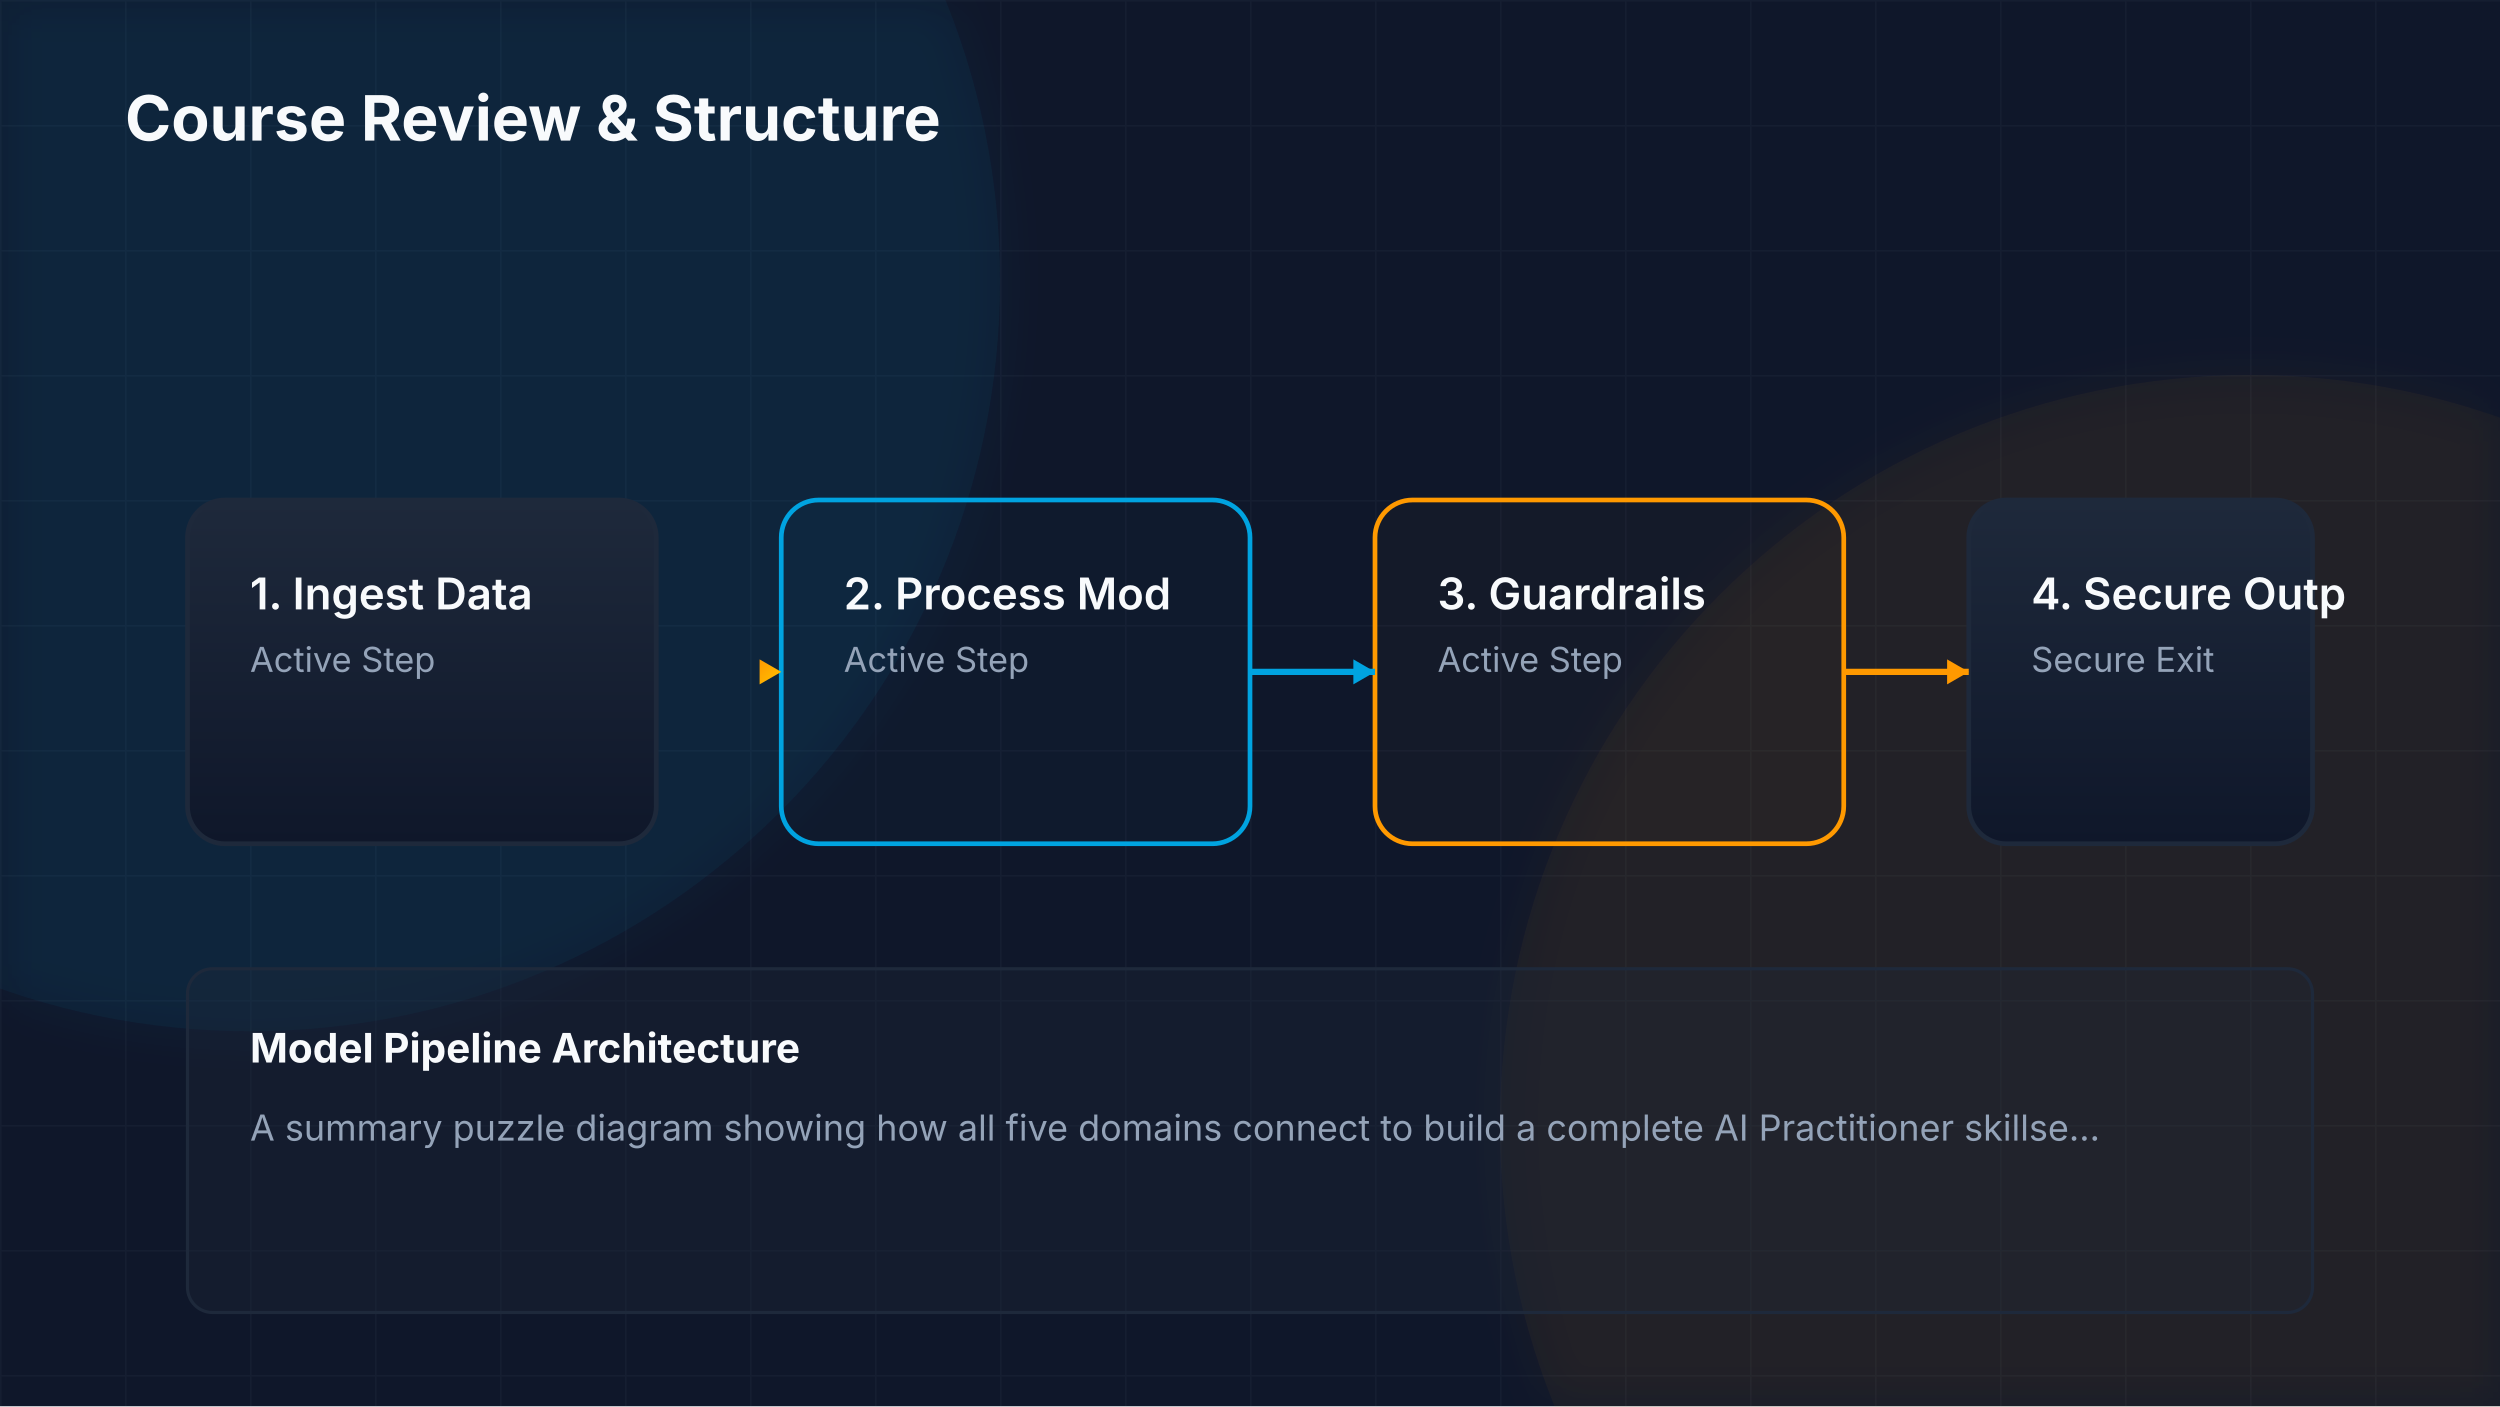
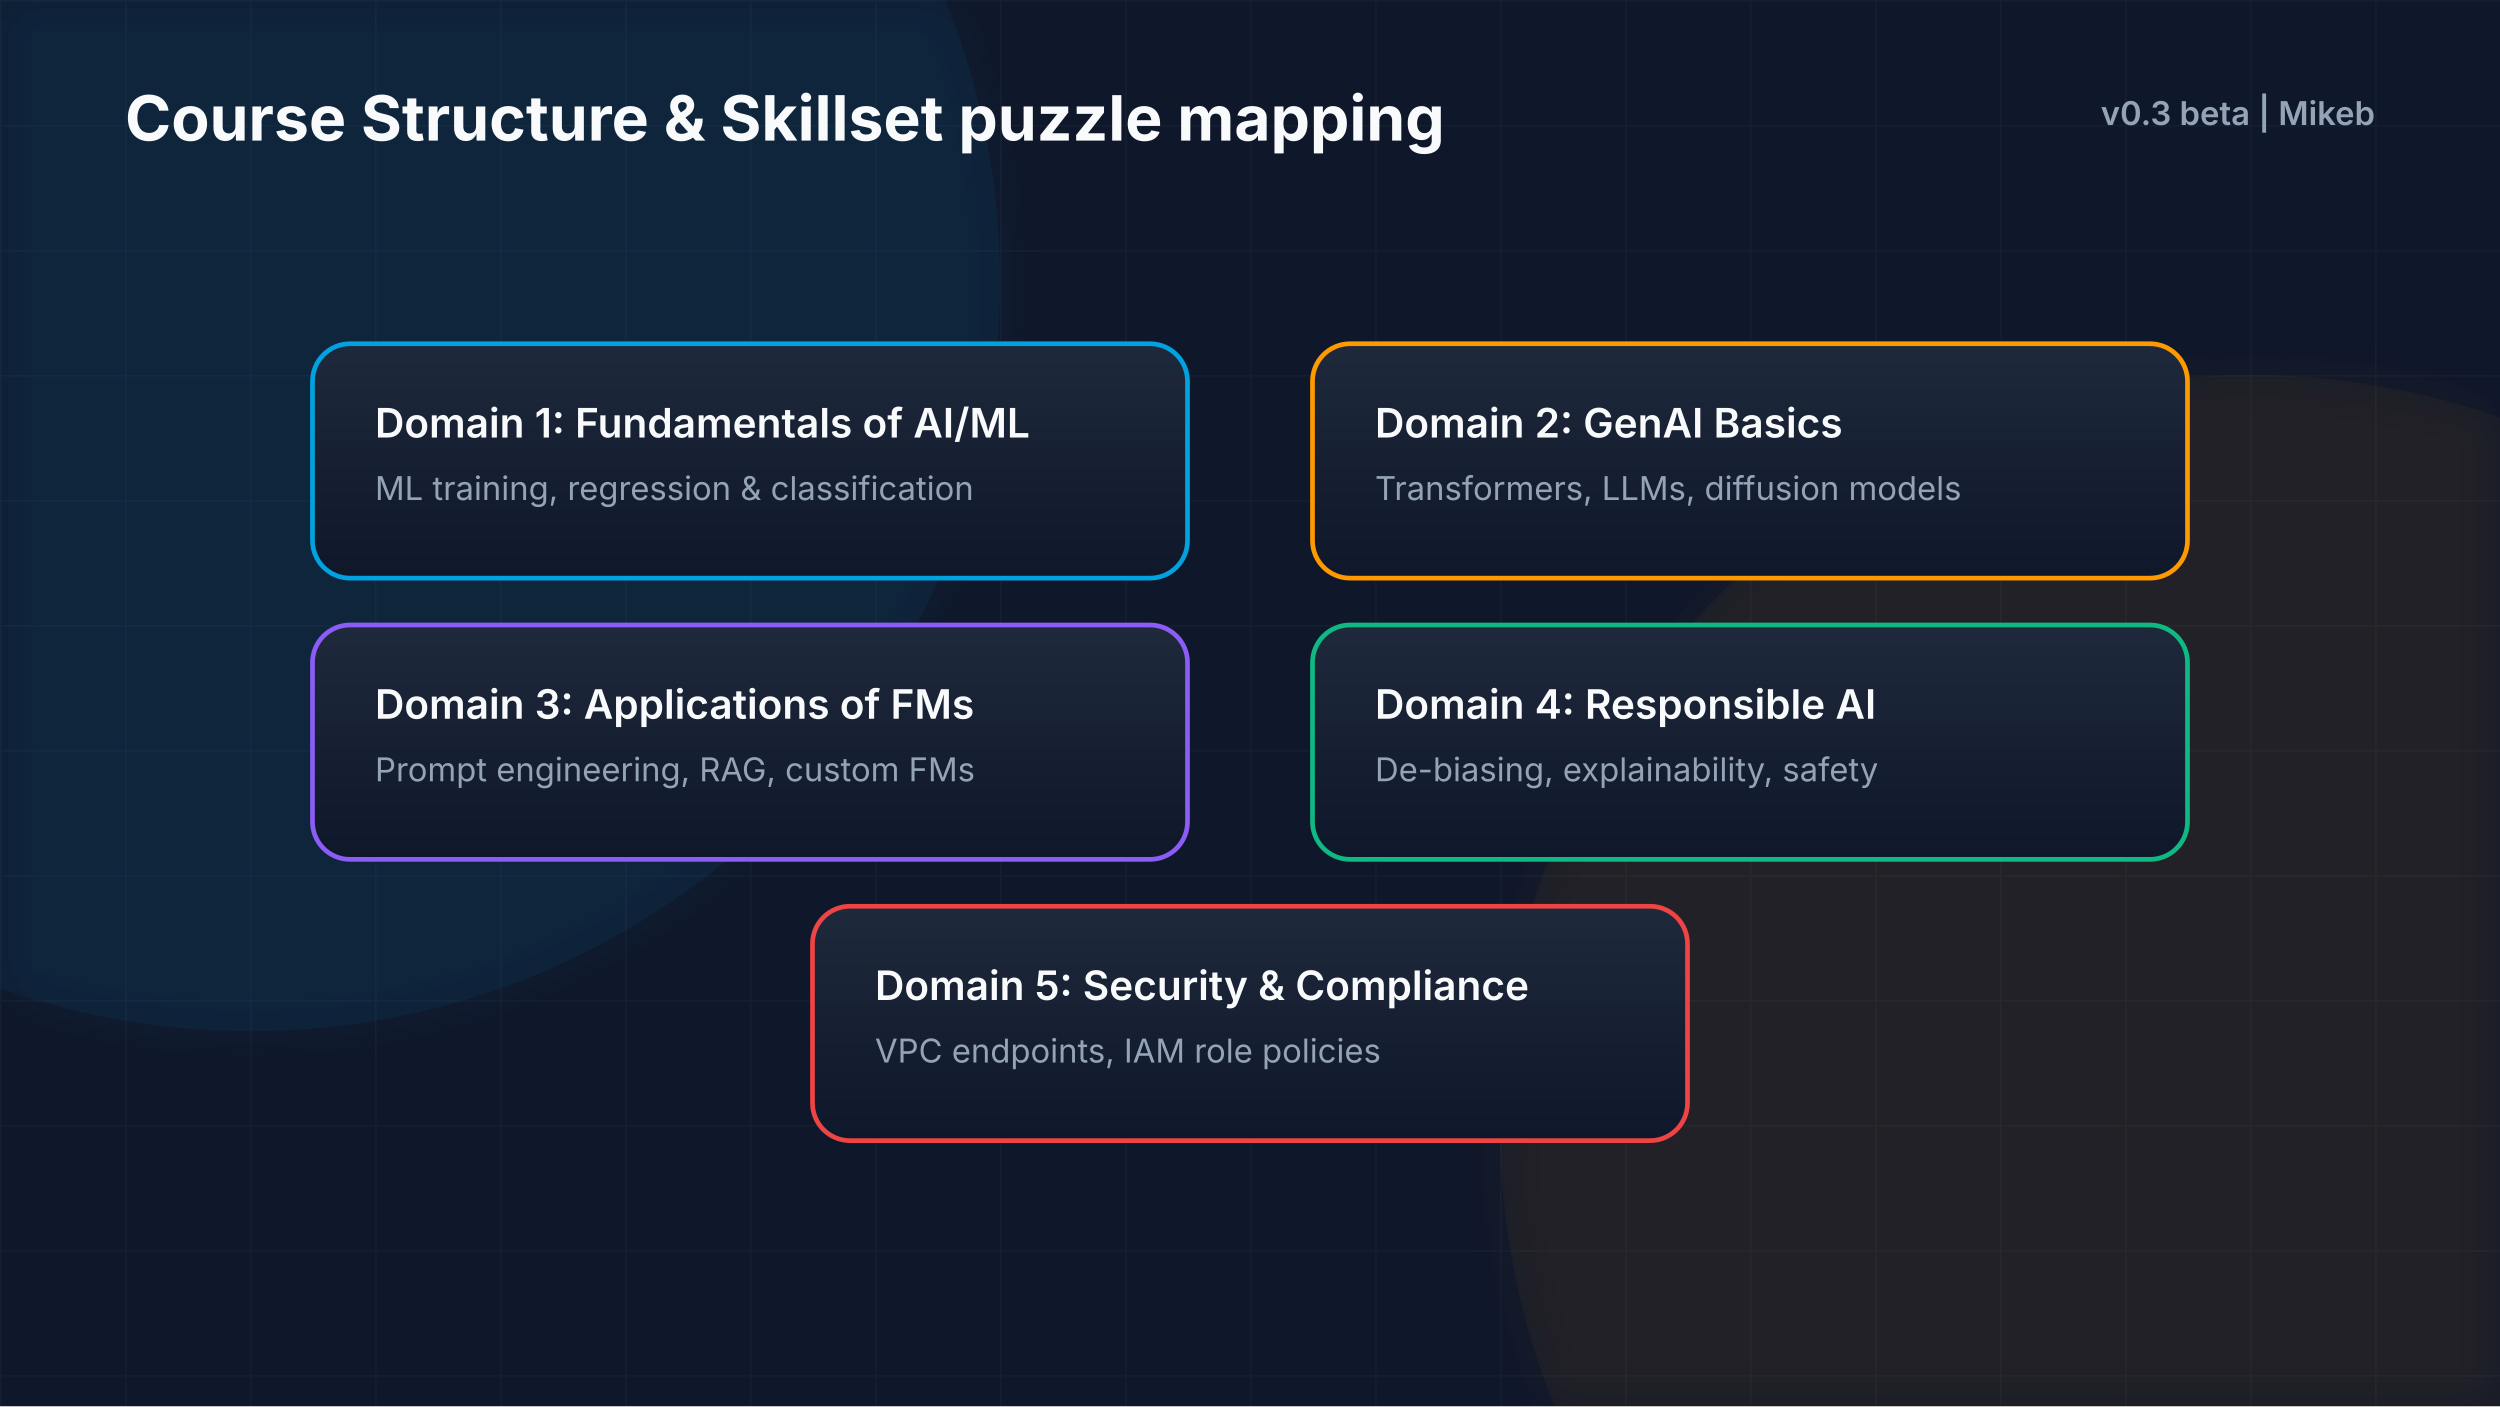
<svg xmlns="http://www.w3.org/2000/svg" viewBox="0 0 800 450" width="100%" height="100%">
  <defs>
    <linearGradient id="aws-orange" x1="0%" y1="0%" x2="100%" y2="100%">
      <stop offset="0%" stop-color="#FF9900" />
      <stop offset="100%" stop-color="#FFC400" />
    </linearGradient>
    <linearGradient id="cloud-blue" x1="0%" y1="0%" x2="100%" y2="100%">
      <stop offset="0%" stop-color="#00A3E0" />
      <stop offset="100%" stop-color="#1D70B8" />
    </linearGradient>
    <linearGradient id="success-green" x1="0%" y1="0%" x2="100%" y2="100%">
      <stop offset="0%" stop-color="#10B981" />
      <stop offset="100%" stop-color="#059669" />
    </linearGradient>
    <linearGradient id="alert-red" x1="0%" y1="0%" x2="100%" y2="100%">
      <stop offset="0%" stop-color="#EF4444" />
      <stop offset="100%" stop-color="#DC2626" />
    </linearGradient>
    <linearGradient id="warning-gold" x1="0%" y1="0%" x2="100%" y2="100%">
      <stop offset="0%" stop-color="#F59E0B" />
      <stop offset="100%" stop-color="#D97706" />
    </linearGradient>
    <linearGradient id="dark-card" x1="0%" y1="0%" x2="0%" y2="100%">
      <stop offset="0%" stop-color="#1E293B" />
      <stop offset="100%" stop-color="#0F172A" />
    </linearGradient>
    <linearGradient id="purple-glow" x1="0%" y1="0%" x2="100%" y2="100%">
      <stop offset="0%" stop-color="#8B5CF6" />
      <stop offset="100%" stop-color="#6D28D9" />
    </linearGradient>
    <filter id="glow-orange" x="-20%" y="-20%" width="140%" height="140%">
      <feGaussianBlur stdDeviation="8" result="blur" />
      <feComposite in="SourceGraphic" in2="blur" operator="over" />
    </filter>
    <filter id="glow-blue" x="-20%" y="-20%" width="140%" height="140%">
      <feGaussianBlur stdDeviation="8" result="blur" />
      <feComposite in="SourceGraphic" in2="blur" operator="over" />
    </filter>
    <pattern id="grid" width="40" height="40" patternUnits="userSpaceOnUse">
      <path d="M 40 0 L 0 0 0 40" fill="none" stroke="rgba(148, 163, 184, 0.05)" stroke-width="1" />
    </pattern>
  </defs>
  <rect width="800" height="450" fill="#0F172A" />
  <rect width="800" height="450" fill="url(#grid)" />
-   <circle cx="80.0" cy="90.0" r="240.0" fill="rgba(0, 163, 224, 0.05)" filter="url(#glow-blue)" />
-   <circle cx="720.0" cy="360.0" r="240.0" fill="rgba(255, 153, 0, 0.04)" filter="url(#glow-orange)" />
-   <text x="40" y="45" font-family="Inter, system-ui, sans-serif" font-size="20" font-weight="700" fill="#F8FAFC">Course Review &amp; Structure</text>
-   <rect x="60" y="160" width="150" height="110" rx="12" fill="url(#dark-card)" stroke="#1E293B" stroke-width="1.5" />
-   <text x="80" y="195" font-family="Inter, system-ui, sans-serif" font-size="14" font-weight="600" fill="#F8FAFC">1. Ingest Data</text>
-   <text x="80" y="215" font-family="Inter, system-ui, sans-serif" font-size="11" fill="#94A3B8">Active Step</text>
-   <rect x="250" y="160" width="150" height="110" rx="12" fill="rgba(0,163,224,0.02)" stroke="#00A3E0" stroke-width="1.5" />
-   <text x="270" y="195" font-family="Inter, system-ui, sans-serif" font-size="14" font-weight="600" fill="#F8FAFC">2. Process Mod</text>
-   <text x="270" y="215" font-family="Inter, system-ui, sans-serif" font-size="11" fill="#94A3B8">Active Step</text>
-   <rect x="440" y="160" width="150" height="110" rx="12" fill="rgba(255,153,0,0.02)" stroke="#FF9900" stroke-width="1.5" />
-   <text x="460" y="195" font-family="Inter, system-ui, sans-serif" font-size="14" font-weight="600" fill="#F8FAFC">3. Guardrails </text>
-   <text x="460" y="215" font-family="Inter, system-ui, sans-serif" font-size="11" fill="#94A3B8">Active Step</text>
-   <rect x="630" y="160" width="110" height="110" rx="12" fill="url(#dark-card)" stroke="#1E293B" stroke-width="1.5" />
-   <text x="650" y="195" font-family="Inter, system-ui, sans-serif" font-size="14" font-weight="600" fill="#F8FAFC">4. Secure Outp</text>
-   <text x="650" y="215" font-family="Inter, system-ui, sans-serif" font-size="11" fill="#94A3B8">Secure Exit</text>
-   <line x1="210" y1="215" x2="250" y2="215" stroke="url(#aws-orange)" stroke-width="2" />
-   <path d="M 250 215 L 243.072 219.0 L 243.072 211.0 Z" fill="url(#aws-orange)" />
-   <line x1="400" y1="215" x2="440" y2="215" stroke="#00A3E0" stroke-width="2" />
-   <path d="M 440 215 L 433.072 219.0 L 433.072 211.0 Z" fill="#00A3E0" />
-   <line x1="590" y1="215" x2="630" y2="215" stroke="#FF9900" stroke-width="2" />
-   <path d="M 630 215 L 623.072 219.0 L 623.072 211.0 Z" fill="#FF9900" />
-   <rect x="60" y="310" width="680" height="110" rx="8" fill="rgba(30,41,59,0.3)" stroke="#1E293B" stroke-width="1" />
-   <text x="80" y="340" font-family="Inter, sans-serif" font-size="13" font-weight="700" fill="#F8FAFC">Model Pipeline Architecture</text>
-   <text x="80" y="365" font-family="Inter, sans-serif" font-size="11.5" fill="#94A3B8">A summary puzzle diagram showing how all five domains connect to build a complete AI Practitioner skillse...</text>
+   <circle cx="80" cy="90" r="240" fill="rgba(0, 163, 224, 0.05)" filter="url(#glow-blue)" />
+   <circle cx="720" cy="360" r="240" fill="rgba(255, 153, 0, 0.04)" filter="url(#glow-orange)" />
+   <text x="40" y="45" font-family="Inter, system-ui, sans-serif" font-size="20" font-weight="700" fill="#F8FAFC">Course Structure &amp; Skillset puzzle mapping</text>
+   <text x="760" y="40" font-family="Inter, system-ui, sans-serif" font-size="10.5" font-weight="600" fill="#94A3B8" text-anchor="end">v0.3 beta | Mikeb</text>
+   <rect x="100" y="110" width="280" height="75" rx="12" fill="url(#dark-card)" stroke="#00A3E0" stroke-width="1.5" />
+   <text x="120" y="140" font-family="Inter, system-ui, sans-serif" font-size="13" font-weight="600" fill="#F8FAFC">Domain 1: Fundamentals of AI/ML</text>
+   <text x="120" y="160" font-family="Inter, system-ui, sans-serif" font-size="10.5" fill="#94A3B8">ML training, regression &amp; classification</text>
+   <rect x="420" y="110" width="280" height="75" rx="12" fill="url(#dark-card)" stroke="#FF9900" stroke-width="1.5" />
+   <text x="440" y="140" font-family="Inter, system-ui, sans-serif" font-size="13" font-weight="600" fill="#F8FAFC">Domain 2: GenAI Basics</text>
+   <text x="440" y="160" font-family="Inter, system-ui, sans-serif" font-size="10.5" fill="#94A3B8">Transformers, LLMs, diffusion models</text>
+   <rect x="100" y="200" width="280" height="75" rx="12" fill="url(#dark-card)" stroke="#8B5CF6" stroke-width="1.5" />
+   <text x="120" y="230" font-family="Inter, system-ui, sans-serif" font-size="13" font-weight="600" fill="#F8FAFC">Domain 3: Applications of FMs</text>
+   <text x="120" y="250" font-family="Inter, system-ui, sans-serif" font-size="10.5" fill="#94A3B8">Prompt engineering, RAG, custom FMs</text>
+   <rect x="420" y="200" width="280" height="75" rx="12" fill="url(#dark-card)" stroke="#10B981" stroke-width="1.5" />
+   <text x="440" y="230" font-family="Inter, system-ui, sans-serif" font-size="13" font-weight="600" fill="#F8FAFC">Domain 4: Responsible AI</text>
+   <text x="440" y="250" font-family="Inter, system-ui, sans-serif" font-size="10.5" fill="#94A3B8">De-biasing, explainability, safety</text>
+   <rect x="260" y="290" width="280" height="75" rx="12" fill="url(#dark-card)" stroke="#EF4444" stroke-width="1.5" />
+   <text x="280" y="320" font-family="Inter, system-ui, sans-serif" font-size="13" font-weight="600" fill="#F8FAFC">Domain 5: Security &amp; Compliance</text>
+   <text x="280" y="340" font-family="Inter, system-ui, sans-serif" font-size="10.5" fill="#94A3B8">VPC endpoints, IAM role policies</text>
</svg>
